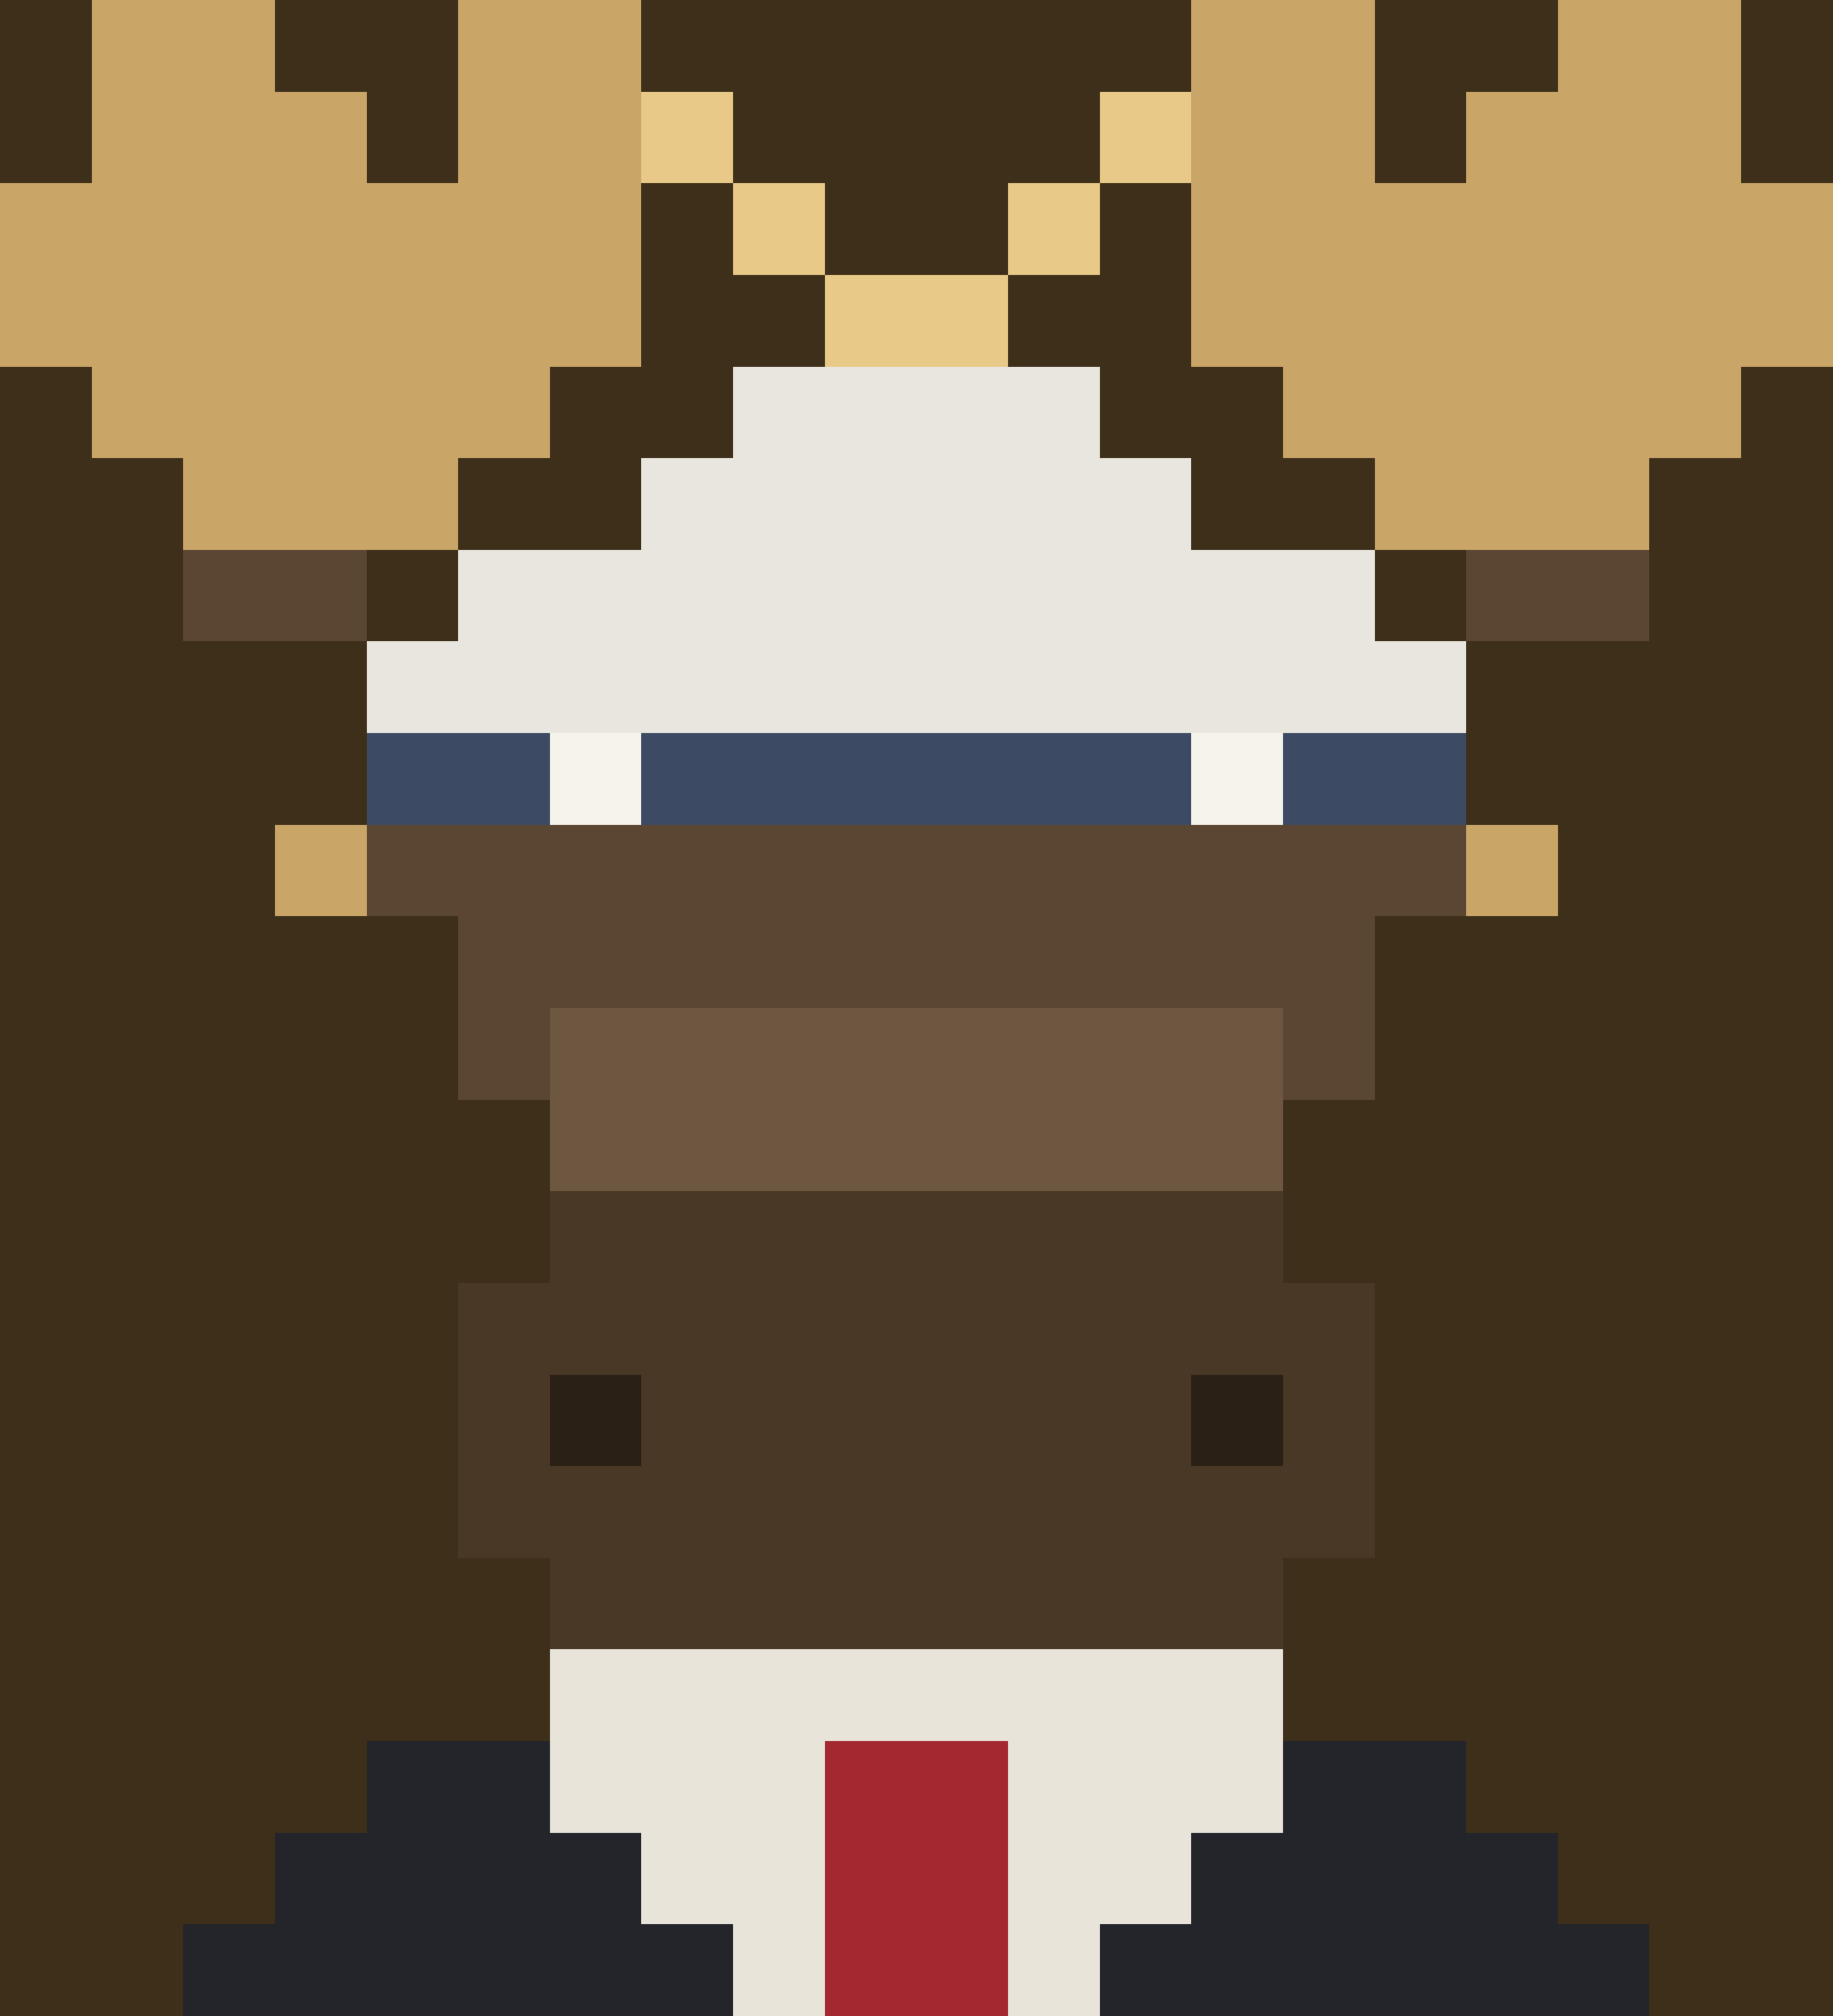
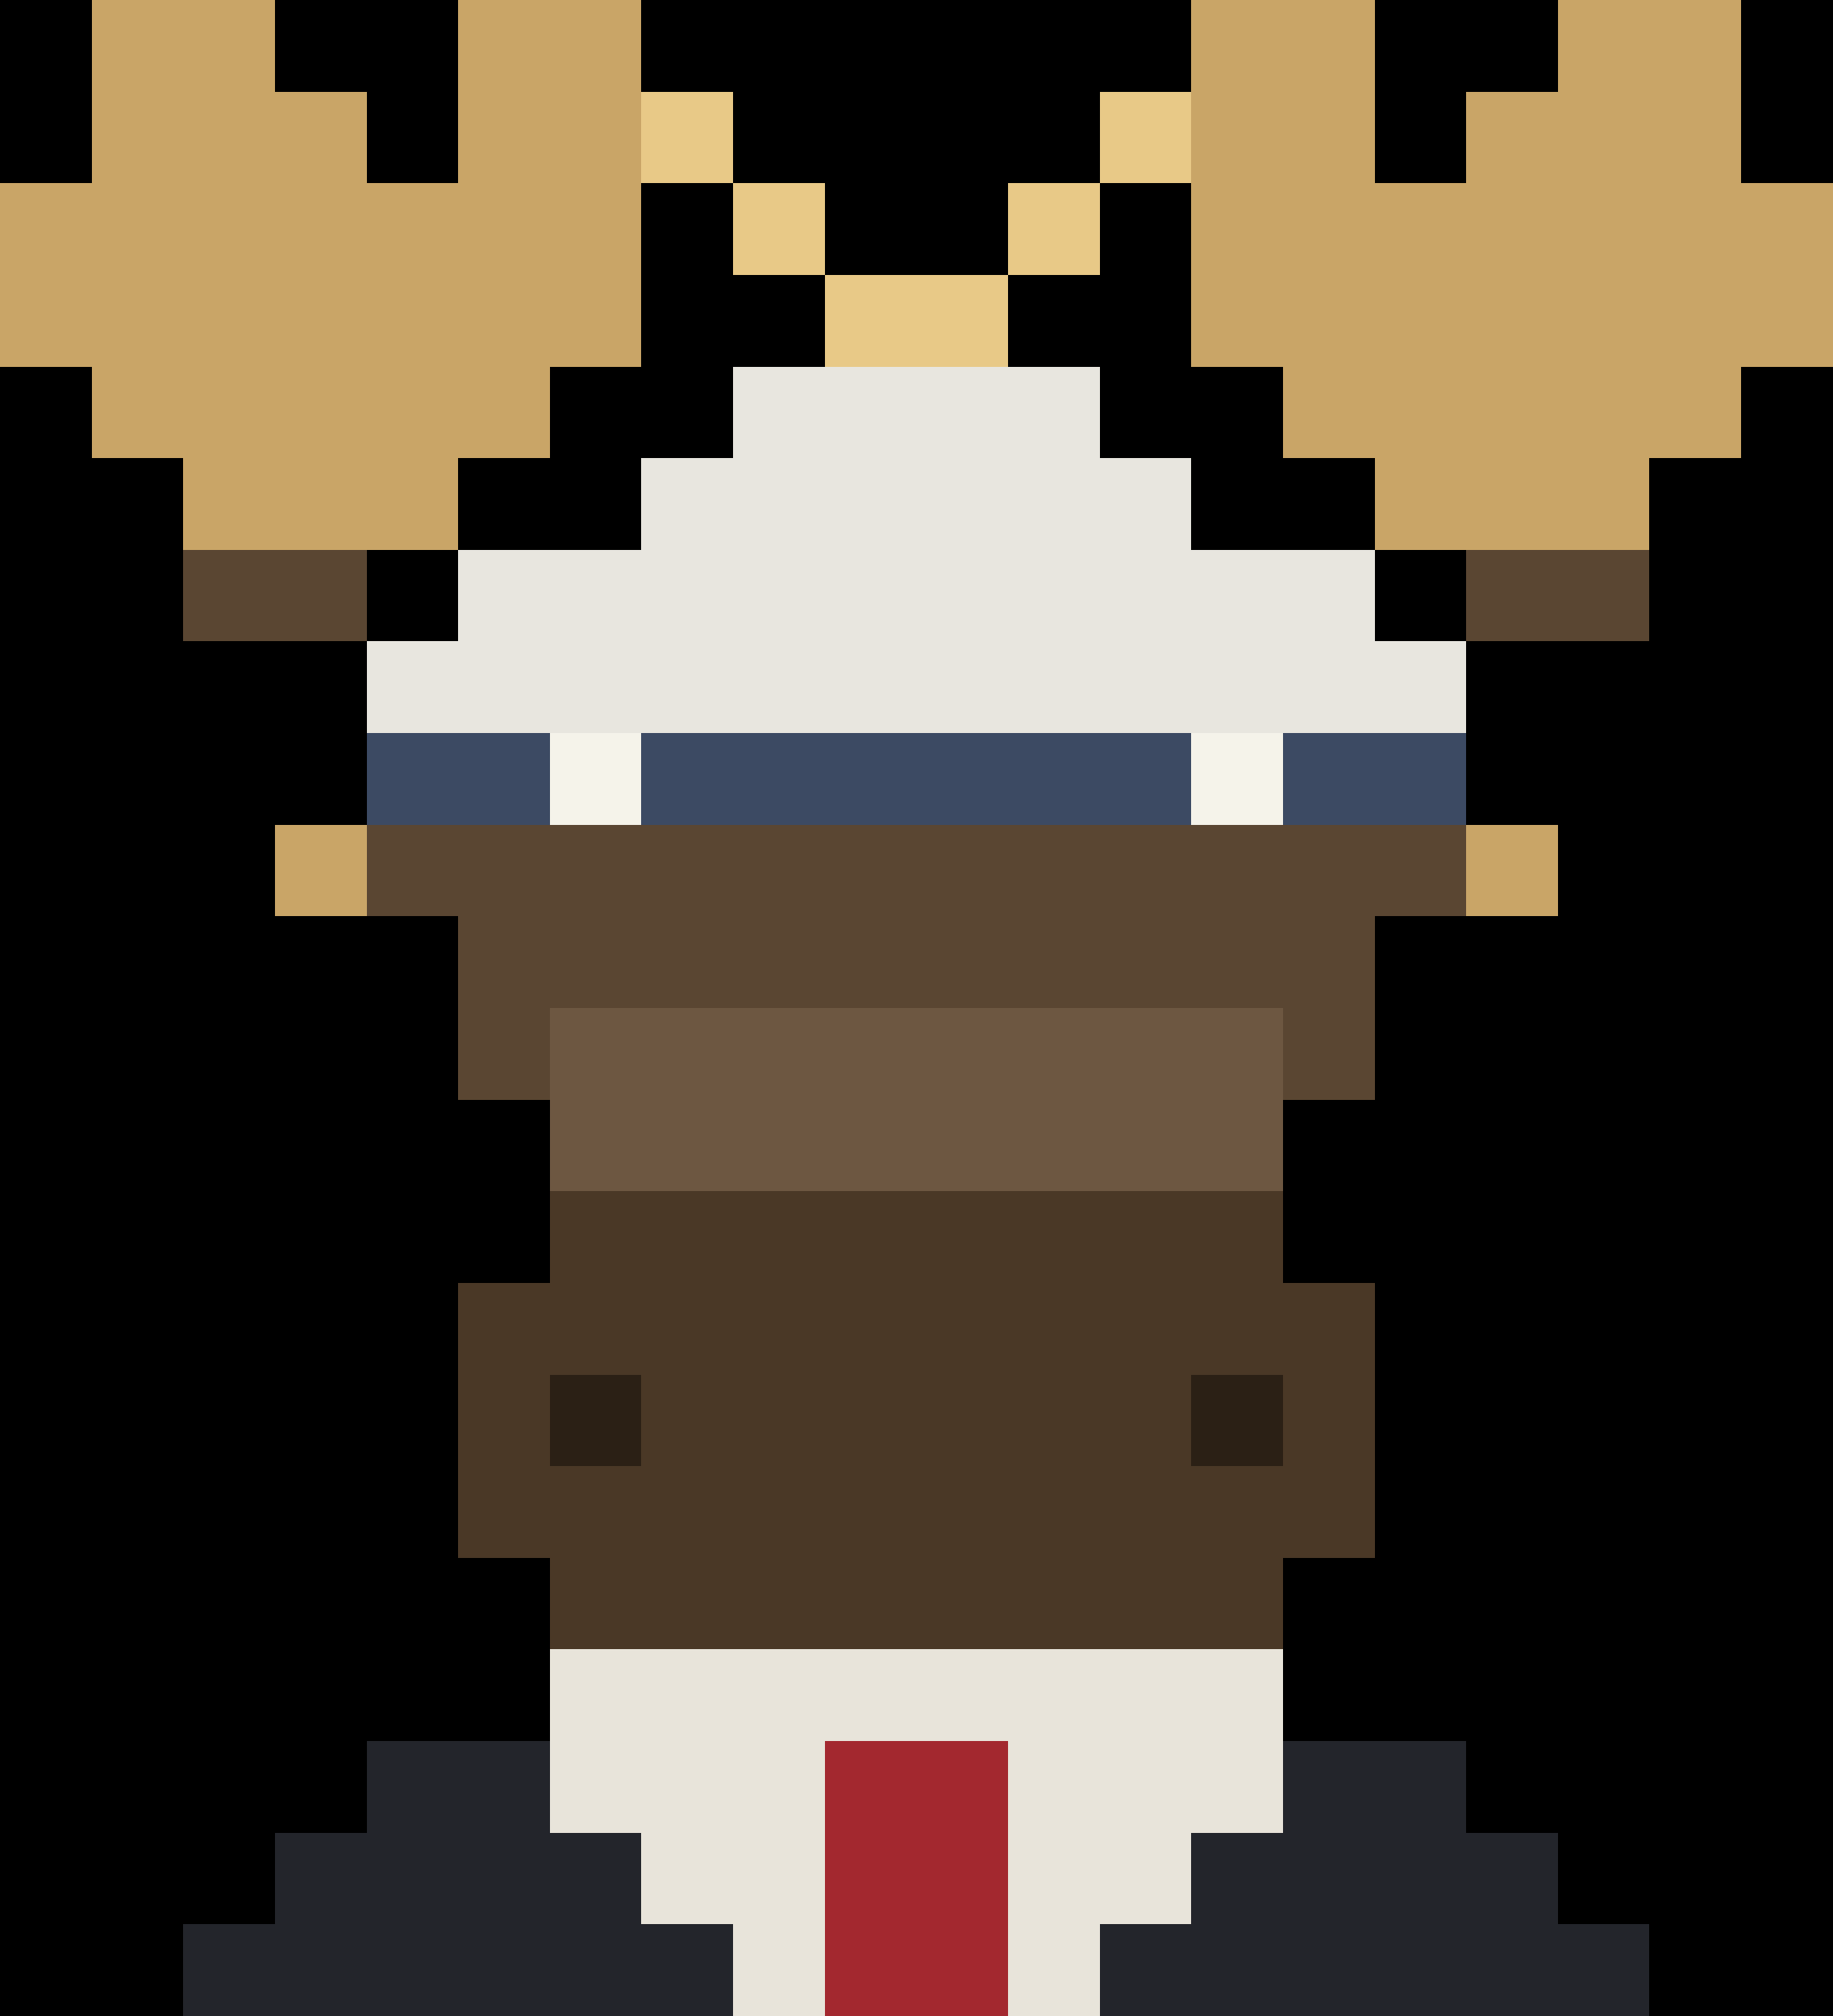
<svg xmlns="http://www.w3.org/2000/svg" viewBox="0 0 480 528" shape-rendering="crispEdges">
-   <rect x="0" y="0" width="480" height="528" fill="#2b2010" opacity="1" />
-   <rect x="0" y="0" width="480" height="528" fill="#C9A567" opacity="0.12" />
+   <rect x="0" y="0" width="480" height="528" fill="#000000" opacity="1" />
  <rect x="24" y="0" width="24" height="24" fill="#C9A567" opacity="1" />
  <rect x="48" y="0" width="24" height="24" fill="#C9A567" opacity="1" />
  <rect x="120" y="0" width="24" height="24" fill="#C9A567" opacity="1" />
  <rect x="144" y="0" width="24" height="24" fill="#C9A567" opacity="1" />
  <rect x="312" y="0" width="24" height="24" fill="#C9A567" opacity="1" />
  <rect x="336" y="0" width="24" height="24" fill="#C9A567" opacity="1" />
  <rect x="408" y="0" width="24" height="24" fill="#C9A567" opacity="1" />
  <rect x="432" y="0" width="24" height="24" fill="#C9A567" opacity="1" />
  <rect x="24" y="24" width="24" height="24" fill="#C9A567" opacity="1" />
  <rect x="48" y="24" width="24" height="24" fill="#C9A567" opacity="1" />
  <rect x="72" y="24" width="24" height="24" fill="#C9A567" opacity="1" />
  <rect x="120" y="24" width="24" height="24" fill="#C9A567" opacity="1" />
  <rect x="144" y="24" width="24" height="24" fill="#C9A567" opacity="1" />
  <rect x="168" y="24" width="24" height="24" fill="#E8C987" opacity="1" />
  <rect x="288" y="24" width="24" height="24" fill="#E8C987" opacity="1" />
  <rect x="312" y="24" width="24" height="24" fill="#C9A567" opacity="1" />
  <rect x="336" y="24" width="24" height="24" fill="#C9A567" opacity="1" />
  <rect x="384" y="24" width="24" height="24" fill="#C9A567" opacity="1" />
  <rect x="408" y="24" width="24" height="24" fill="#C9A567" opacity="1" />
  <rect x="432" y="24" width="24" height="24" fill="#C9A567" opacity="1" />
  <rect x="0" y="48" width="24" height="24" fill="#C9A567" opacity="1" />
  <rect x="24" y="48" width="24" height="24" fill="#C9A567" opacity="1" />
  <rect x="48" y="48" width="24" height="24" fill="#C9A567" opacity="1" />
  <rect x="72" y="48" width="24" height="24" fill="#C9A567" opacity="1" />
  <rect x="96" y="48" width="24" height="24" fill="#C9A567" opacity="1" />
  <rect x="120" y="48" width="24" height="24" fill="#C9A567" opacity="1" />
  <rect x="144" y="48" width="24" height="24" fill="#C9A567" opacity="1" />
  <rect x="192" y="48" width="24" height="24" fill="#E8C987" opacity="1" />
  <rect x="264" y="48" width="24" height="24" fill="#E8C987" opacity="1" />
  <rect x="312" y="48" width="24" height="24" fill="#C9A567" opacity="1" />
  <rect x="336" y="48" width="24" height="24" fill="#C9A567" opacity="1" />
  <rect x="360" y="48" width="24" height="24" fill="#C9A567" opacity="1" />
  <rect x="384" y="48" width="24" height="24" fill="#C9A567" opacity="1" />
  <rect x="408" y="48" width="24" height="24" fill="#C9A567" opacity="1" />
  <rect x="432" y="48" width="24" height="24" fill="#C9A567" opacity="1" />
  <rect x="456" y="48" width="24" height="24" fill="#C9A567" opacity="1" />
  <rect x="0" y="72" width="24" height="24" fill="#C9A567" opacity="1" />
  <rect x="24" y="72" width="24" height="24" fill="#C9A567" opacity="1" />
  <rect x="48" y="72" width="24" height="24" fill="#C9A567" opacity="1" />
  <rect x="72" y="72" width="24" height="24" fill="#C9A567" opacity="1" />
  <rect x="96" y="72" width="24" height="24" fill="#C9A567" opacity="1" />
  <rect x="120" y="72" width="24" height="24" fill="#C9A567" opacity="1" />
  <rect x="144" y="72" width="24" height="24" fill="#C9A567" opacity="1" />
  <rect x="216" y="72" width="24" height="24" fill="#E8C987" opacity="1" />
  <rect x="240" y="72" width="24" height="24" fill="#E8C987" opacity="1" />
  <rect x="312" y="72" width="24" height="24" fill="#C9A567" opacity="1" />
  <rect x="336" y="72" width="24" height="24" fill="#C9A567" opacity="1" />
  <rect x="360" y="72" width="24" height="24" fill="#C9A567" opacity="1" />
  <rect x="384" y="72" width="24" height="24" fill="#C9A567" opacity="1" />
  <rect x="408" y="72" width="24" height="24" fill="#C9A567" opacity="1" />
  <rect x="432" y="72" width="24" height="24" fill="#C9A567" opacity="1" />
  <rect x="456" y="72" width="24" height="24" fill="#C9A567" opacity="1" />
  <rect x="24" y="96" width="24" height="24" fill="#C9A567" opacity="1" />
  <rect x="48" y="96" width="24" height="24" fill="#C9A567" opacity="1" />
  <rect x="72" y="96" width="24" height="24" fill="#C9A567" opacity="1" />
  <rect x="96" y="96" width="24" height="24" fill="#C9A567" opacity="1" />
  <rect x="120" y="96" width="24" height="24" fill="#C9A567" opacity="1" />
  <rect x="192" y="96" width="24" height="24" fill="#e8e6df" opacity="1" />
  <rect x="216" y="96" width="24" height="24" fill="#e8e6df" opacity="1" />
  <rect x="240" y="96" width="24" height="24" fill="#e8e6df" opacity="1" />
  <rect x="264" y="96" width="24" height="24" fill="#e8e6df" opacity="1" />
  <rect x="336" y="96" width="24" height="24" fill="#C9A567" opacity="1" />
  <rect x="360" y="96" width="24" height="24" fill="#C9A567" opacity="1" />
  <rect x="384" y="96" width="24" height="24" fill="#C9A567" opacity="1" />
  <rect x="408" y="96" width="24" height="24" fill="#C9A567" opacity="1" />
  <rect x="432" y="96" width="24" height="24" fill="#C9A567" opacity="1" />
  <rect x="48" y="120" width="24" height="24" fill="#C9A567" opacity="1" />
  <rect x="72" y="120" width="24" height="24" fill="#C9A567" opacity="1" />
  <rect x="96" y="120" width="24" height="24" fill="#C9A567" opacity="1" />
  <rect x="168" y="120" width="24" height="24" fill="#e8e6df" opacity="1" />
  <rect x="192" y="120" width="24" height="24" fill="#e8e6df" opacity="1" />
  <rect x="216" y="120" width="24" height="24" fill="#e8e6df" opacity="1" />
  <rect x="240" y="120" width="24" height="24" fill="#e8e6df" opacity="1" />
  <rect x="264" y="120" width="24" height="24" fill="#e8e6df" opacity="1" />
  <rect x="288" y="120" width="24" height="24" fill="#e8e6df" opacity="1" />
  <rect x="360" y="120" width="24" height="24" fill="#C9A567" opacity="1" />
  <rect x="384" y="120" width="24" height="24" fill="#C9A567" opacity="1" />
  <rect x="408" y="120" width="24" height="24" fill="#C9A567" opacity="1" />
  <rect x="48" y="144" width="24" height="24" fill="#5a4632" opacity="1" />
  <rect x="72" y="144" width="24" height="24" fill="#5a4632" opacity="1" />
  <rect x="120" y="144" width="24" height="24" fill="#e8e6df" opacity="1" />
  <rect x="144" y="144" width="24" height="24" fill="#e8e6df" opacity="1" />
  <rect x="168" y="144" width="24" height="24" fill="#e8e6df" opacity="1" />
  <rect x="192" y="144" width="24" height="24" fill="#e8e6df" opacity="1" />
  <rect x="216" y="144" width="24" height="24" fill="#e8e6df" opacity="1" />
  <rect x="240" y="144" width="24" height="24" fill="#e8e6df" opacity="1" />
  <rect x="264" y="144" width="24" height="24" fill="#e8e6df" opacity="1" />
  <rect x="288" y="144" width="24" height="24" fill="#e8e6df" opacity="1" />
  <rect x="312" y="144" width="24" height="24" fill="#e8e6df" opacity="1" />
  <rect x="336" y="144" width="24" height="24" fill="#e8e6df" opacity="1" />
  <rect x="384" y="144" width="24" height="24" fill="#5a4632" opacity="1" />
  <rect x="408" y="144" width="24" height="24" fill="#5a4632" opacity="1" />
  <rect x="96" y="168" width="24" height="24" fill="#e8e6df" opacity="1" />
  <rect x="120" y="168" width="24" height="24" fill="#e8e6df" opacity="1" />
  <rect x="144" y="168" width="24" height="24" fill="#e8e6df" opacity="1" />
  <rect x="168" y="168" width="24" height="24" fill="#e8e6df" opacity="1" />
  <rect x="192" y="168" width="24" height="24" fill="#e8e6df" opacity="1" />
  <rect x="216" y="168" width="24" height="24" fill="#e8e6df" opacity="1" />
  <rect x="240" y="168" width="24" height="24" fill="#e8e6df" opacity="1" />
  <rect x="264" y="168" width="24" height="24" fill="#e8e6df" opacity="1" />
  <rect x="288" y="168" width="24" height="24" fill="#e8e6df" opacity="1" />
  <rect x="312" y="168" width="24" height="24" fill="#e8e6df" opacity="1" />
  <rect x="336" y="168" width="24" height="24" fill="#e8e6df" opacity="1" />
  <rect x="360" y="168" width="24" height="24" fill="#e8e6df" opacity="1" />
  <rect x="96" y="192" width="24" height="24" fill="#3c4a63" opacity="1" />
  <rect x="120" y="192" width="24" height="24" fill="#3c4a63" opacity="1" />
  <rect x="144" y="192" width="24" height="24" fill="#f5f3ea" opacity="1" />
  <rect x="168" y="192" width="24" height="24" fill="#3c4a63" opacity="1" />
  <rect x="192" y="192" width="24" height="24" fill="#3c4a63" opacity="1" />
  <rect x="216" y="192" width="24" height="24" fill="#3c4a63" opacity="1" />
  <rect x="240" y="192" width="24" height="24" fill="#3c4a63" opacity="1" />
  <rect x="264" y="192" width="24" height="24" fill="#3c4a63" opacity="1" />
  <rect x="288" y="192" width="24" height="24" fill="#3c4a63" opacity="1" />
  <rect x="312" y="192" width="24" height="24" fill="#f5f3ea" opacity="1" />
  <rect x="336" y="192" width="24" height="24" fill="#3c4a63" opacity="1" />
  <rect x="360" y="192" width="24" height="24" fill="#3c4a63" opacity="1" />
  <rect x="72" y="216" width="24" height="24" fill="#C9A567" opacity="1" />
  <rect x="96" y="216" width="24" height="24" fill="#5a4632" opacity="1" />
  <rect x="120" y="216" width="24" height="24" fill="#5a4632" opacity="1" />
  <rect x="144" y="216" width="24" height="24" fill="#5a4632" opacity="1" />
  <rect x="168" y="216" width="24" height="24" fill="#5a4632" opacity="1" />
  <rect x="192" y="216" width="24" height="24" fill="#5a4632" opacity="1" />
  <rect x="216" y="216" width="24" height="24" fill="#5a4632" opacity="1" />
  <rect x="240" y="216" width="24" height="24" fill="#5a4632" opacity="1" />
  <rect x="264" y="216" width="24" height="24" fill="#5a4632" opacity="1" />
  <rect x="288" y="216" width="24" height="24" fill="#5a4632" opacity="1" />
  <rect x="312" y="216" width="24" height="24" fill="#5a4632" opacity="1" />
  <rect x="336" y="216" width="24" height="24" fill="#5a4632" opacity="1" />
  <rect x="360" y="216" width="24" height="24" fill="#5a4632" opacity="1" />
  <rect x="384" y="216" width="24" height="24" fill="#C9A567" opacity="1" />
  <rect x="120" y="240" width="24" height="24" fill="#5a4632" opacity="1" />
  <rect x="144" y="240" width="24" height="24" fill="#5a4632" opacity="1" />
  <rect x="168" y="240" width="24" height="24" fill="#5a4632" opacity="1" />
  <rect x="192" y="240" width="24" height="24" fill="#5a4632" opacity="1" />
  <rect x="216" y="240" width="24" height="24" fill="#5a4632" opacity="1" />
  <rect x="240" y="240" width="24" height="24" fill="#5a4632" opacity="1" />
  <rect x="264" y="240" width="24" height="24" fill="#5a4632" opacity="1" />
  <rect x="288" y="240" width="24" height="24" fill="#5a4632" opacity="1" />
  <rect x="312" y="240" width="24" height="24" fill="#5a4632" opacity="1" />
  <rect x="336" y="240" width="24" height="24" fill="#5a4632" opacity="1" />
  <rect x="120" y="264" width="24" height="24" fill="#5a4632" opacity="1" />
  <rect x="144" y="264" width="24" height="24" fill="#6d5741" opacity="1" />
  <rect x="168" y="264" width="24" height="24" fill="#6d5741" opacity="1" />
  <rect x="192" y="264" width="24" height="24" fill="#6d5741" opacity="1" />
  <rect x="216" y="264" width="24" height="24" fill="#6d5741" opacity="1" />
  <rect x="240" y="264" width="24" height="24" fill="#6d5741" opacity="1" />
  <rect x="264" y="264" width="24" height="24" fill="#6d5741" opacity="1" />
  <rect x="288" y="264" width="24" height="24" fill="#6d5741" opacity="1" />
  <rect x="312" y="264" width="24" height="24" fill="#6d5741" opacity="1" />
  <rect x="336" y="264" width="24" height="24" fill="#5a4632" opacity="1" />
  <rect x="144" y="288" width="24" height="24" fill="#6d5741" opacity="1" />
  <rect x="168" y="288" width="24" height="24" fill="#6d5741" opacity="1" />
  <rect x="192" y="288" width="24" height="24" fill="#6d5741" opacity="1" />
  <rect x="216" y="288" width="24" height="24" fill="#6d5741" opacity="1" />
  <rect x="240" y="288" width="24" height="24" fill="#6d5741" opacity="1" />
  <rect x="264" y="288" width="24" height="24" fill="#6d5741" opacity="1" />
  <rect x="288" y="288" width="24" height="24" fill="#6d5741" opacity="1" />
  <rect x="312" y="288" width="24" height="24" fill="#6d5741" opacity="1" />
  <rect x="144" y="312" width="24" height="24" fill="#4a3826" opacity="1" />
  <rect x="168" y="312" width="24" height="24" fill="#4a3826" opacity="1" />
  <rect x="192" y="312" width="24" height="24" fill="#4a3826" opacity="1" />
  <rect x="216" y="312" width="24" height="24" fill="#4a3826" opacity="1" />
  <rect x="240" y="312" width="24" height="24" fill="#4a3826" opacity="1" />
  <rect x="264" y="312" width="24" height="24" fill="#4a3826" opacity="1" />
  <rect x="288" y="312" width="24" height="24" fill="#4a3826" opacity="1" />
  <rect x="312" y="312" width="24" height="24" fill="#4a3826" opacity="1" />
  <rect x="120" y="336" width="24" height="24" fill="#4a3826" opacity="1" />
  <rect x="144" y="336" width="24" height="24" fill="#4a3826" opacity="1" />
  <rect x="168" y="336" width="24" height="24" fill="#4a3826" opacity="1" />
  <rect x="192" y="336" width="24" height="24" fill="#4a3826" opacity="1" />
  <rect x="216" y="336" width="24" height="24" fill="#4a3826" opacity="1" />
  <rect x="240" y="336" width="24" height="24" fill="#4a3826" opacity="1" />
  <rect x="264" y="336" width="24" height="24" fill="#4a3826" opacity="1" />
  <rect x="288" y="336" width="24" height="24" fill="#4a3826" opacity="1" />
  <rect x="312" y="336" width="24" height="24" fill="#4a3826" opacity="1" />
  <rect x="336" y="336" width="24" height="24" fill="#4a3826" opacity="1" />
  <rect x="120" y="360" width="24" height="24" fill="#4a3826" opacity="1" />
  <rect x="144" y="360" width="24" height="24" fill="#2b2015" opacity="1" />
  <rect x="168" y="360" width="24" height="24" fill="#4a3826" opacity="1" />
  <rect x="192" y="360" width="24" height="24" fill="#4a3826" opacity="1" />
  <rect x="216" y="360" width="24" height="24" fill="#4a3826" opacity="1" />
  <rect x="240" y="360" width="24" height="24" fill="#4a3826" opacity="1" />
  <rect x="264" y="360" width="24" height="24" fill="#4a3826" opacity="1" />
  <rect x="288" y="360" width="24" height="24" fill="#4a3826" opacity="1" />
  <rect x="312" y="360" width="24" height="24" fill="#2b2015" opacity="1" />
  <rect x="336" y="360" width="24" height="24" fill="#4a3826" opacity="1" />
  <rect x="120" y="384" width="24" height="24" fill="#4a3826" opacity="1" />
  <rect x="144" y="384" width="24" height="24" fill="#4a3826" opacity="1" />
  <rect x="168" y="384" width="24" height="24" fill="#4a3826" opacity="1" />
  <rect x="192" y="384" width="24" height="24" fill="#4a3826" opacity="1" />
  <rect x="216" y="384" width="24" height="24" fill="#4a3826" opacity="1" />
  <rect x="240" y="384" width="24" height="24" fill="#4a3826" opacity="1" />
  <rect x="264" y="384" width="24" height="24" fill="#4a3826" opacity="1" />
  <rect x="288" y="384" width="24" height="24" fill="#4a3826" opacity="1" />
  <rect x="312" y="384" width="24" height="24" fill="#4a3826" opacity="1" />
  <rect x="336" y="384" width="24" height="24" fill="#4a3826" opacity="1" />
  <rect x="144" y="408" width="24" height="24" fill="#4a3826" opacity="1" />
  <rect x="168" y="408" width="24" height="24" fill="#4a3826" opacity="1" />
  <rect x="192" y="408" width="24" height="24" fill="#4a3826" opacity="1" />
  <rect x="216" y="408" width="24" height="24" fill="#4a3826" opacity="1" />
  <rect x="240" y="408" width="24" height="24" fill="#4a3826" opacity="1" />
  <rect x="264" y="408" width="24" height="24" fill="#4a3826" opacity="1" />
  <rect x="288" y="408" width="24" height="24" fill="#4a3826" opacity="1" />
  <rect x="312" y="408" width="24" height="24" fill="#4a3826" opacity="1" />
  <rect x="144" y="432" width="24" height="24" fill="#e8e4da" opacity="1" />
  <rect x="168" y="432" width="24" height="24" fill="#e8e4da" opacity="1" />
  <rect x="192" y="432" width="24" height="24" fill="#e8e4da" opacity="1" />
  <rect x="216" y="432" width="24" height="24" fill="#e8e4da" opacity="1" />
  <rect x="240" y="432" width="24" height="24" fill="#e8e4da" opacity="1" />
  <rect x="264" y="432" width="24" height="24" fill="#e8e4da" opacity="1" />
  <rect x="288" y="432" width="24" height="24" fill="#e8e4da" opacity="1" />
  <rect x="312" y="432" width="24" height="24" fill="#e8e4da" opacity="1" />
  <rect x="96" y="456" width="24" height="24" fill="#23252b" opacity="1" />
  <rect x="120" y="456" width="24" height="24" fill="#23252b" opacity="1" />
  <rect x="144" y="456" width="24" height="24" fill="#e8e4da" opacity="1" />
  <rect x="168" y="456" width="24" height="24" fill="#e8e4da" opacity="1" />
  <rect x="192" y="456" width="24" height="24" fill="#e8e4da" opacity="1" />
  <rect x="216" y="456" width="24" height="24" fill="#a3282f" opacity="1" />
  <rect x="240" y="456" width="24" height="24" fill="#a3282f" opacity="1" />
  <rect x="264" y="456" width="24" height="24" fill="#e8e4da" opacity="1" />
  <rect x="288" y="456" width="24" height="24" fill="#e8e4da" opacity="1" />
  <rect x="312" y="456" width="24" height="24" fill="#e8e4da" opacity="1" />
  <rect x="336" y="456" width="24" height="24" fill="#23252b" opacity="1" />
  <rect x="360" y="456" width="24" height="24" fill="#23252b" opacity="1" />
  <rect x="72" y="480" width="24" height="24" fill="#23252b" opacity="1" />
  <rect x="96" y="480" width="24" height="24" fill="#23252b" opacity="1" />
  <rect x="120" y="480" width="24" height="24" fill="#23252b" opacity="1" />
  <rect x="144" y="480" width="24" height="24" fill="#23252b" opacity="1" />
  <rect x="168" y="480" width="24" height="24" fill="#e8e4da" opacity="1" />
  <rect x="192" y="480" width="24" height="24" fill="#e8e4da" opacity="1" />
  <rect x="216" y="480" width="24" height="24" fill="#a3282f" opacity="1" />
  <rect x="240" y="480" width="24" height="24" fill="#a3282f" opacity="1" />
  <rect x="264" y="480" width="24" height="24" fill="#e8e4da" opacity="1" />
  <rect x="288" y="480" width="24" height="24" fill="#e8e4da" opacity="1" />
  <rect x="312" y="480" width="24" height="24" fill="#23252b" opacity="1" />
  <rect x="336" y="480" width="24" height="24" fill="#23252b" opacity="1" />
  <rect x="360" y="480" width="24" height="24" fill="#23252b" opacity="1" />
  <rect x="384" y="480" width="24" height="24" fill="#23252b" opacity="1" />
  <rect x="48" y="504" width="24" height="24" fill="#23252b" opacity="1" />
  <rect x="72" y="504" width="24" height="24" fill="#23252b" opacity="1" />
  <rect x="96" y="504" width="24" height="24" fill="#23252b" opacity="1" />
  <rect x="120" y="504" width="24" height="24" fill="#23252b" opacity="1" />
  <rect x="144" y="504" width="24" height="24" fill="#23252b" opacity="1" />
  <rect x="168" y="504" width="24" height="24" fill="#23252b" opacity="1" />
  <rect x="192" y="504" width="24" height="24" fill="#e8e4da" opacity="1" />
  <rect x="216" y="504" width="24" height="24" fill="#a3282f" opacity="1" />
  <rect x="240" y="504" width="24" height="24" fill="#a3282f" opacity="1" />
  <rect x="264" y="504" width="24" height="24" fill="#e8e4da" opacity="1" />
  <rect x="288" y="504" width="24" height="24" fill="#23252b" opacity="1" />
  <rect x="312" y="504" width="24" height="24" fill="#23252b" opacity="1" />
  <rect x="336" y="504" width="24" height="24" fill="#23252b" opacity="1" />
  <rect x="360" y="504" width="24" height="24" fill="#23252b" opacity="1" />
  <rect x="384" y="504" width="24" height="24" fill="#23252b" opacity="1" />
  <rect x="408" y="504" width="24" height="24" fill="#23252b" opacity="1" />
</svg>
